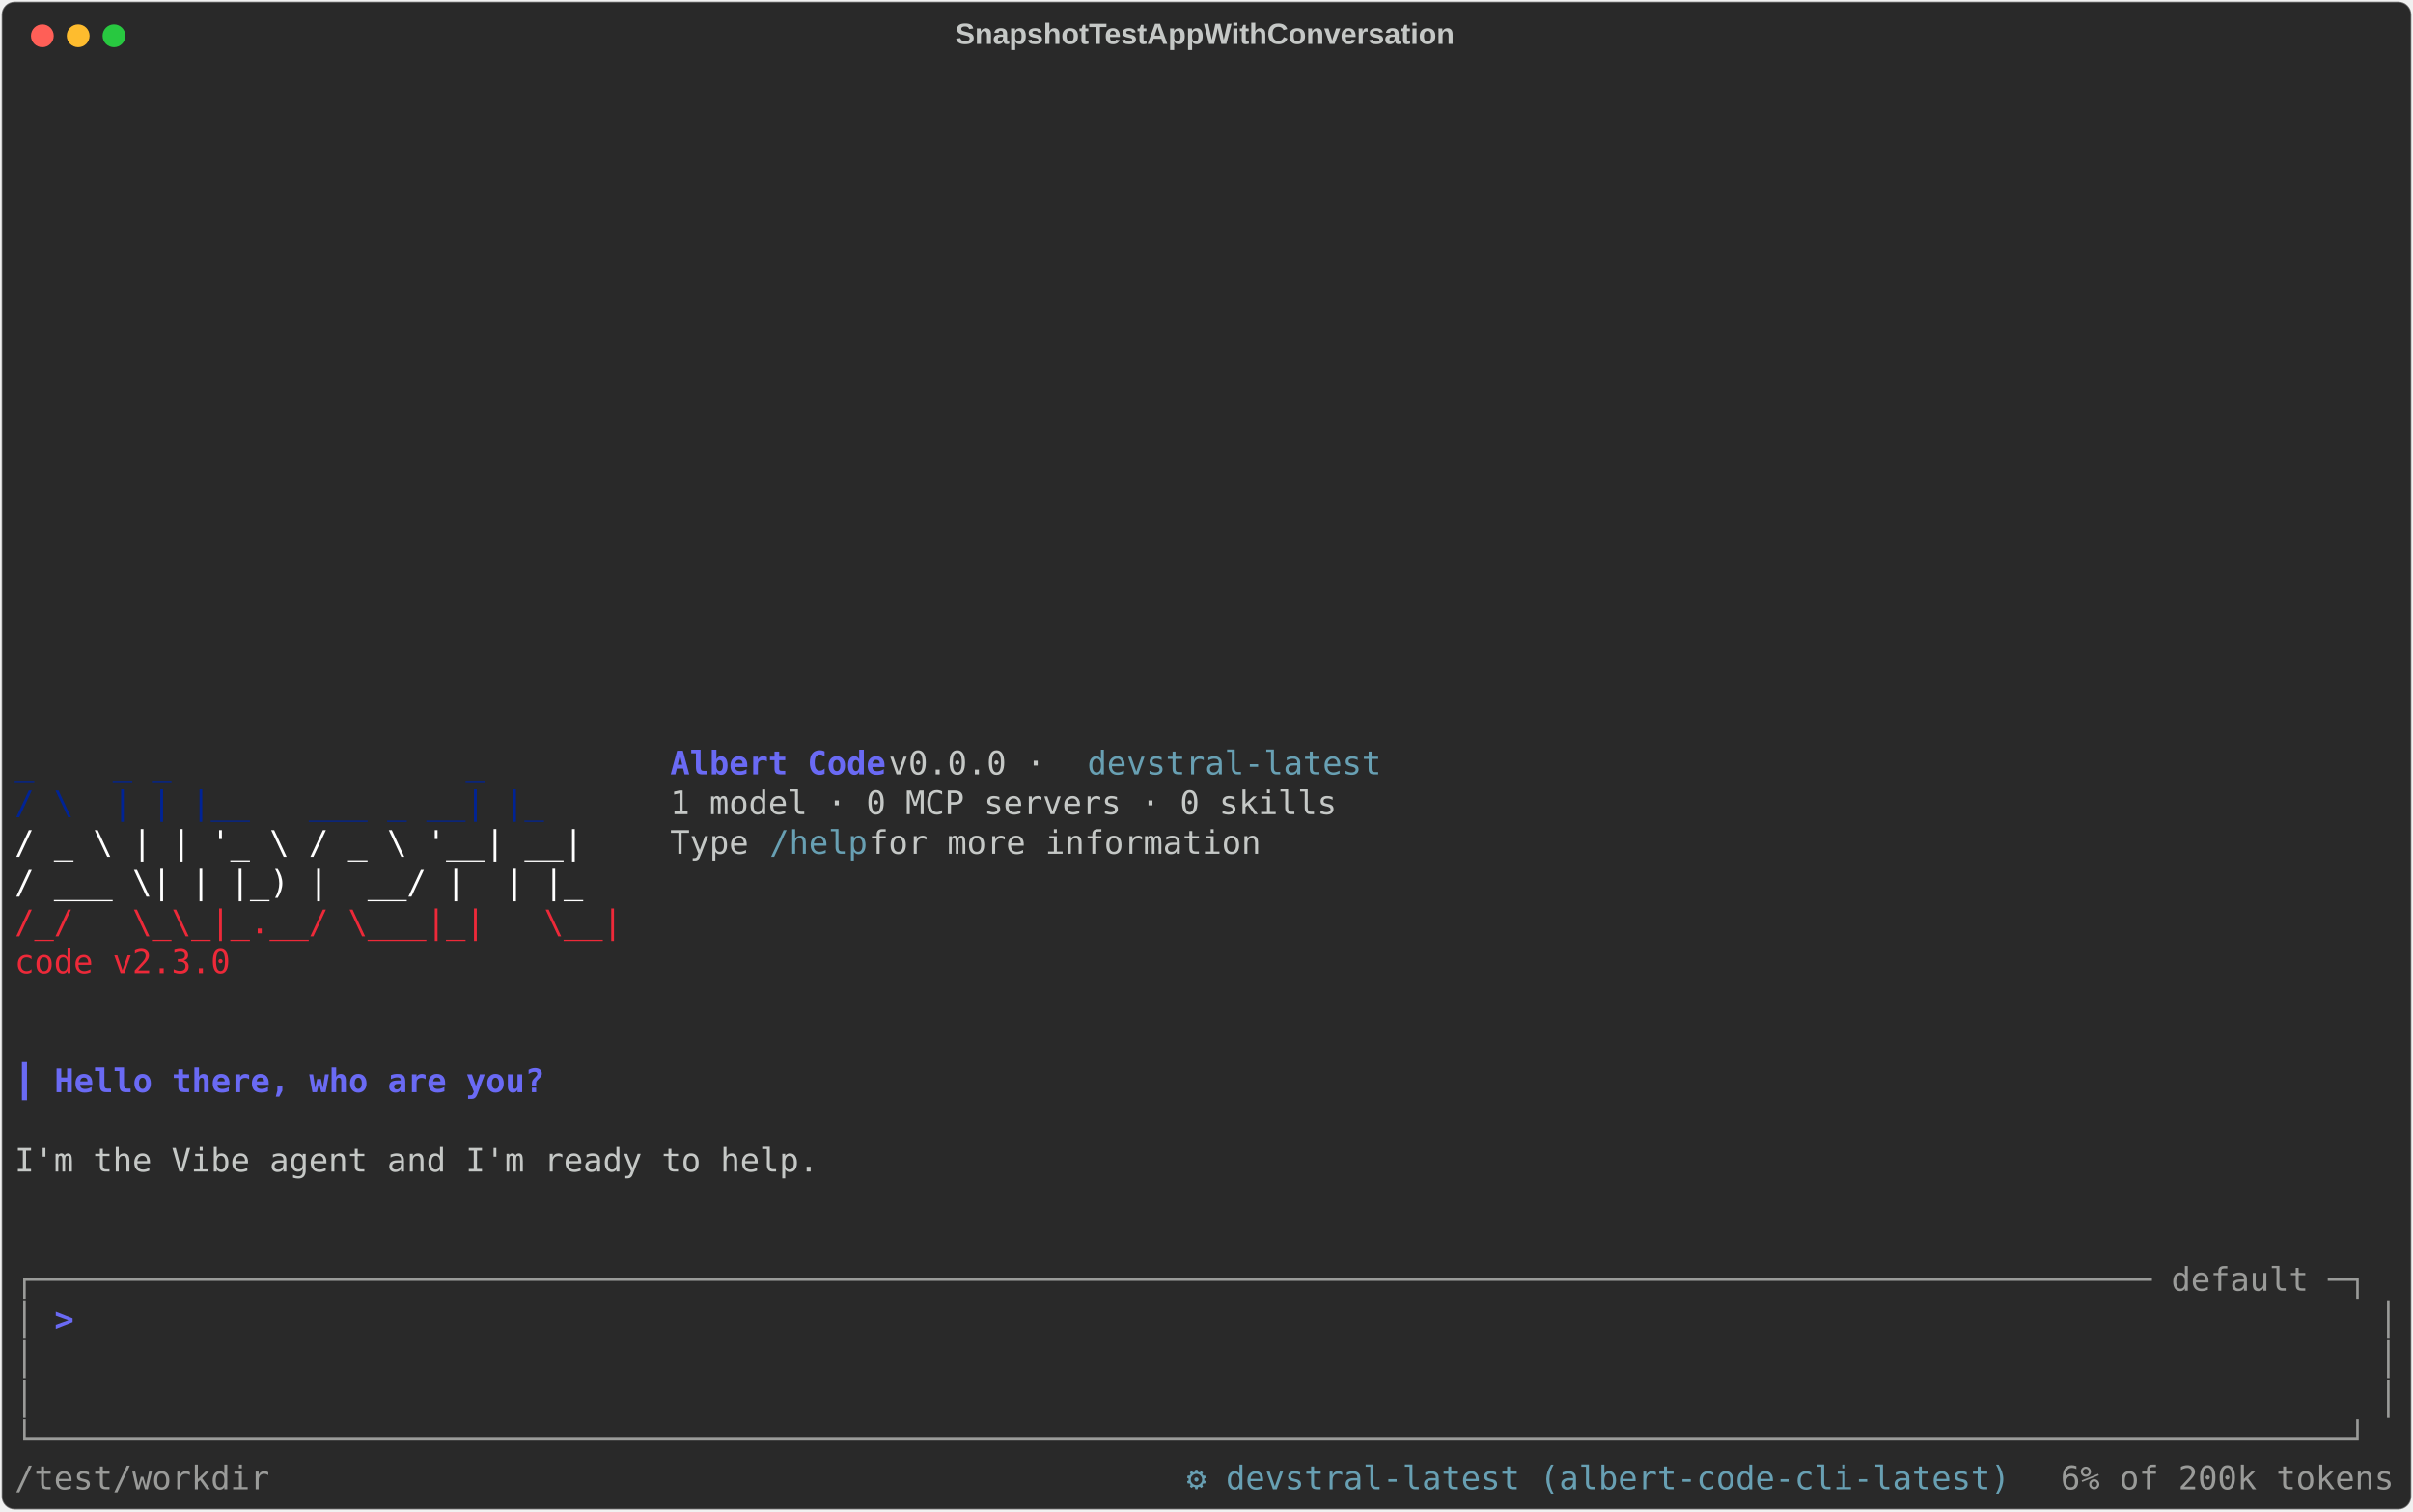
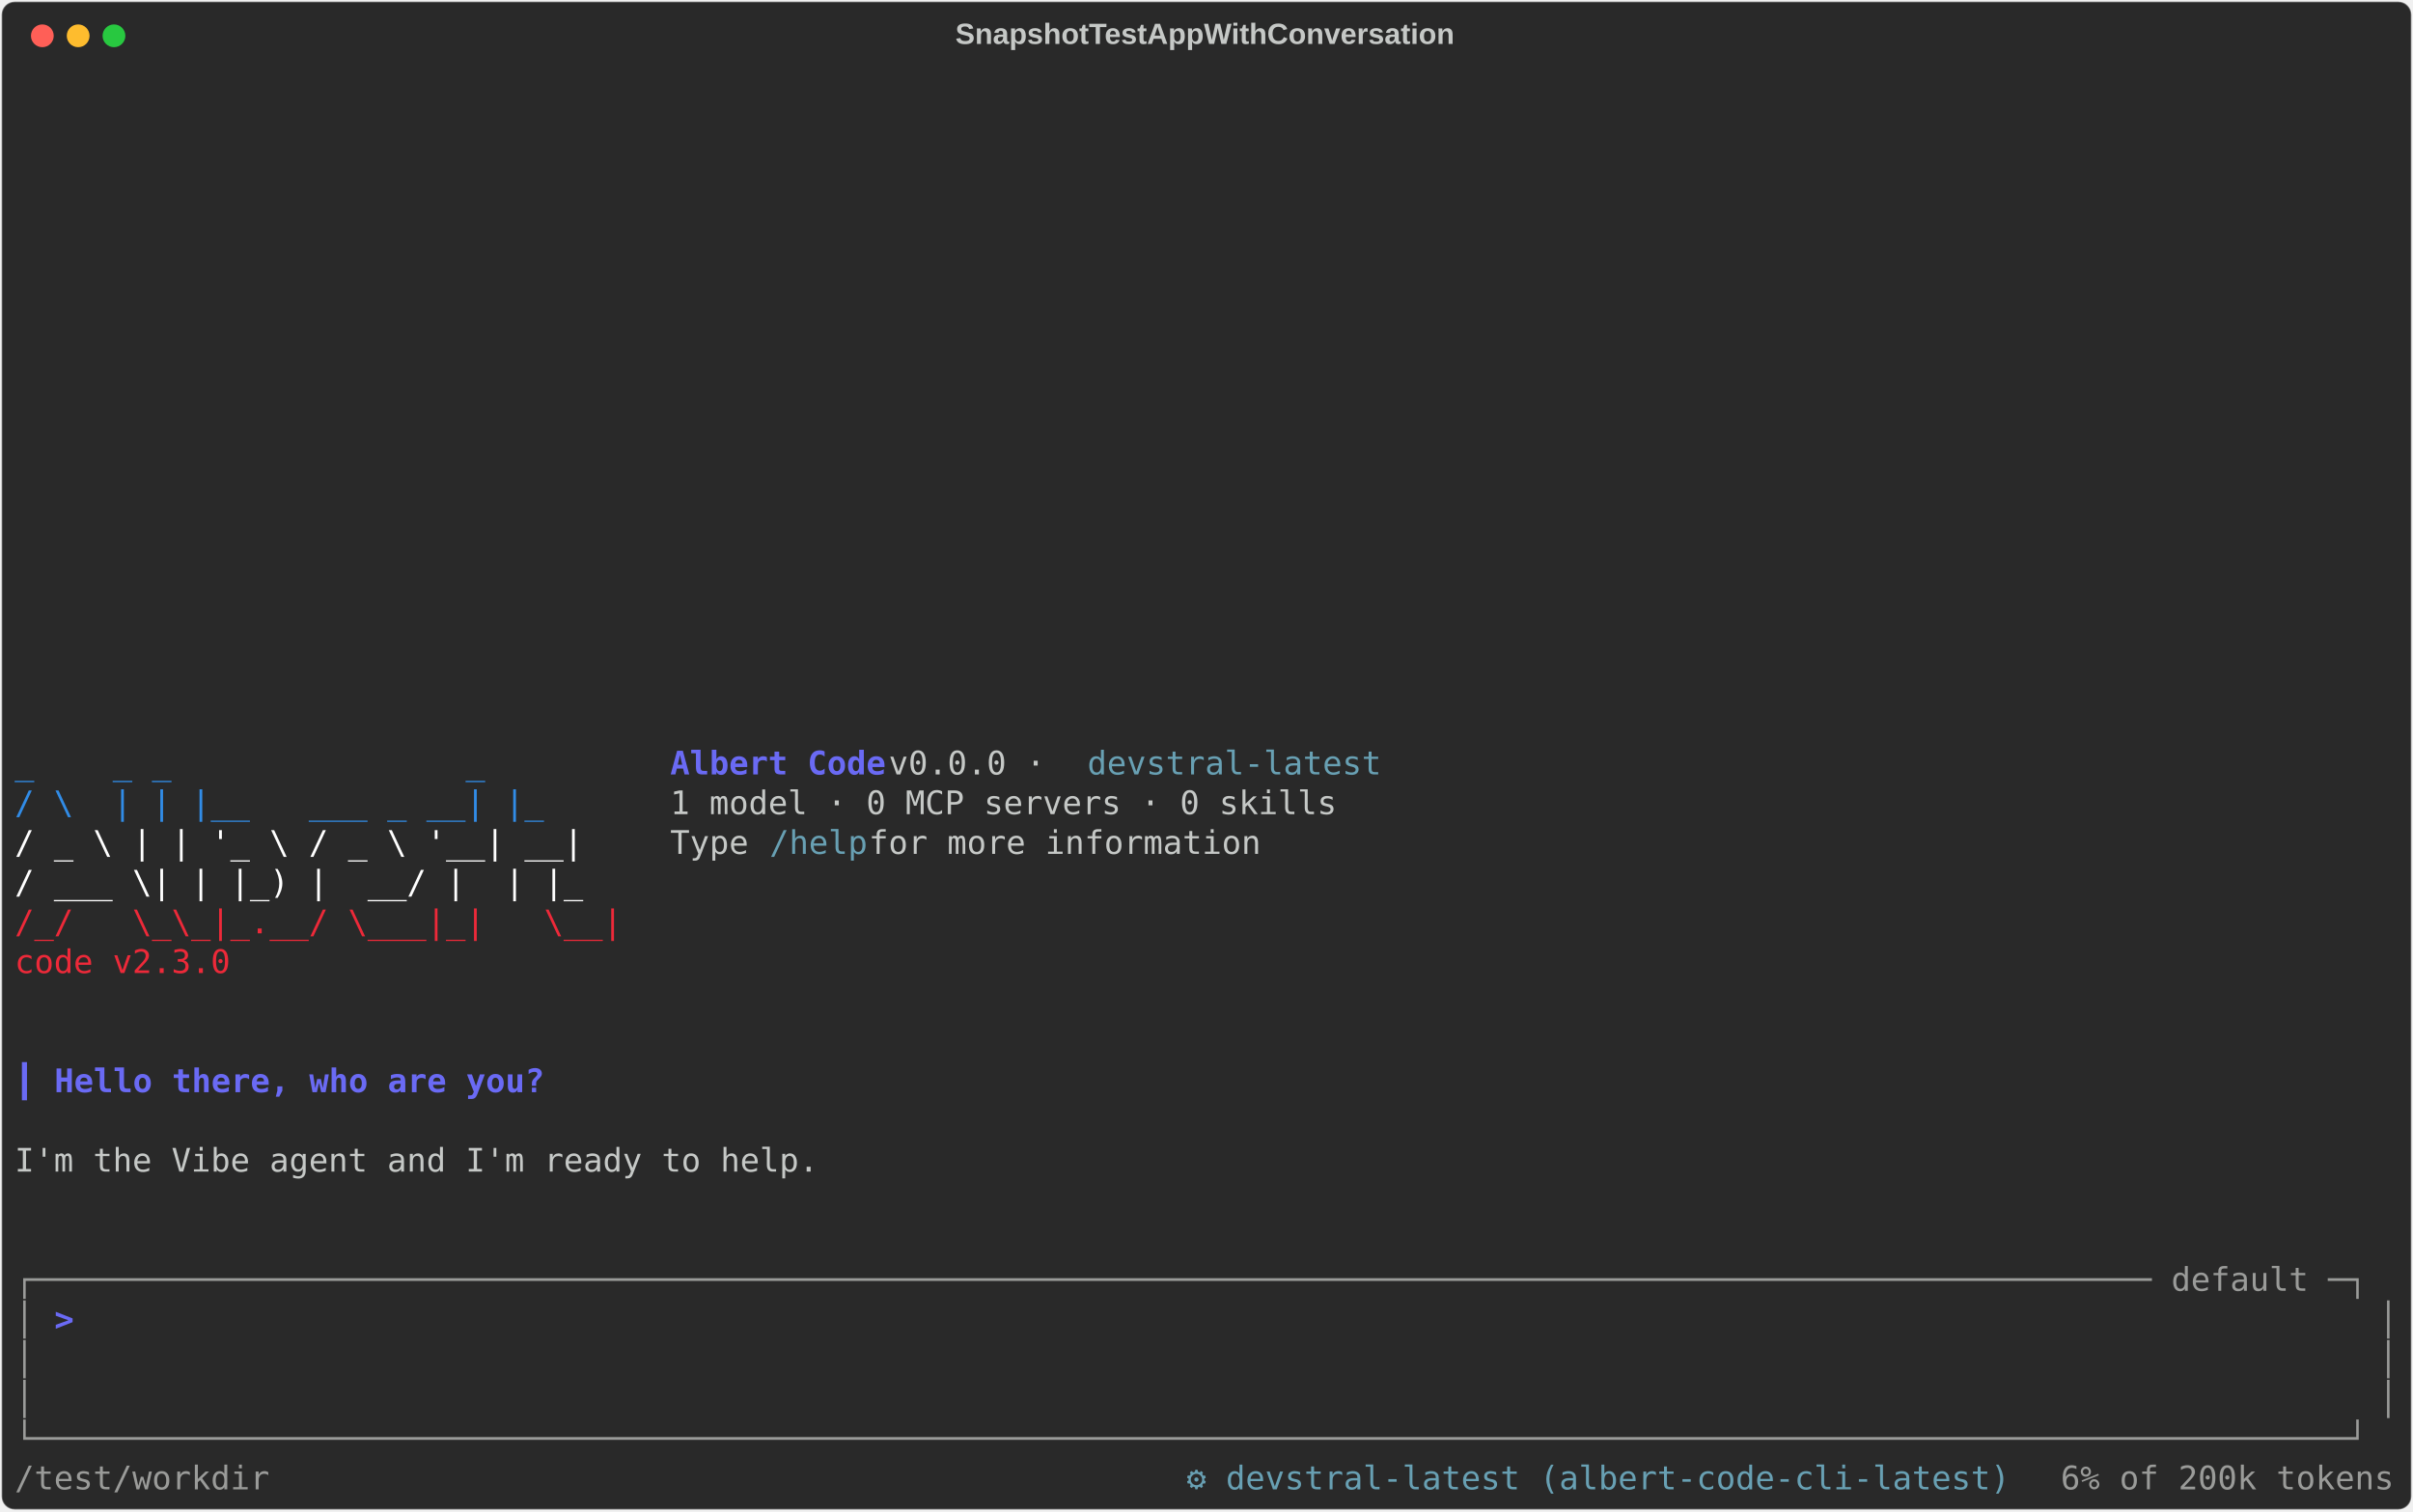
<svg xmlns="http://www.w3.org/2000/svg" class="rich-terminal" viewBox="0 0 1482 928.4">
  <style>

    @font-face {
        font-family: "Fira Code";
        src: local("FiraCode-Regular"),
                url("https://cdnjs.cloudflare.com/ajax/libs/firacode/6.2.0/woff2/FiraCode-Regular.woff2") format("woff2"),
                url("https://cdnjs.cloudflare.com/ajax/libs/firacode/6.2.0/woff/FiraCode-Regular.woff") format("woff");
        font-style: normal;
        font-weight: 400;
    }
    @font-face {
        font-family: "Fira Code";
        src: local("FiraCode-Bold"),
                url("https://cdnjs.cloudflare.com/ajax/libs/firacode/6.2.0/woff2/FiraCode-Bold.woff2") format("woff2"),
                url("https://cdnjs.cloudflare.com/ajax/libs/firacode/6.2.0/woff/FiraCode-Bold.woff") format("woff");
        font-style: bold;
        font-weight: 700;
    }

    .terminal-matrix {
        font-family: Fira Code, monospace;
        font-size: 20px;
        line-height: 24.4px;
        font-variant-east-asian: full-width;
    }

    .terminal-title {
        font-size: 18px;
        font-weight: bold;
        font-family: arial;
    }

    .terminal-r1 { fill: #c5c8c6 }
- .terminal-r2 { fill: #002395 }
+ .terminal-r2 { fill: #318ce7 }
.terminal-r3 { fill: #6a6af4;font-weight: bold }
.terminal-r4 { fill: #68a0b3 }
.terminal-r5 { fill: #ffffff }
.terminal-r6 { fill: #ed2939 }
.terminal-r7 { fill: #6a6af4 }
.terminal-r8 { fill: #9a9b99 }
    </style>
  <defs>
    <clipPath id="terminal-clip-terminal">
      <rect x="0" y="0" width="1463.0" height="877.4" />
    </clipPath>
    <clipPath id="terminal-line-0">
      <rect x="0" y="1.5" width="1464" height="24.65" />
    </clipPath>
    <clipPath id="terminal-line-1">
      <rect x="0" y="25.9" width="1464" height="24.65" />
    </clipPath>
    <clipPath id="terminal-line-2">
      <rect x="0" y="50.3" width="1464" height="24.65" />
    </clipPath>
    <clipPath id="terminal-line-3">
      <rect x="0" y="74.7" width="1464" height="24.65" />
    </clipPath>
    <clipPath id="terminal-line-4">
      <rect x="0" y="99.1" width="1464" height="24.65" />
    </clipPath>
    <clipPath id="terminal-line-5">
      <rect x="0" y="123.5" width="1464" height="24.65" />
    </clipPath>
    <clipPath id="terminal-line-6">
      <rect x="0" y="147.9" width="1464" height="24.65" />
    </clipPath>
    <clipPath id="terminal-line-7">
      <rect x="0" y="172.3" width="1464" height="24.65" />
    </clipPath>
    <clipPath id="terminal-line-8">
      <rect x="0" y="196.7" width="1464" height="24.65" />
    </clipPath>
    <clipPath id="terminal-line-9">
      <rect x="0" y="221.1" width="1464" height="24.65" />
    </clipPath>
    <clipPath id="terminal-line-10">
      <rect x="0" y="245.5" width="1464" height="24.65" />
    </clipPath>
    <clipPath id="terminal-line-11">
      <rect x="0" y="269.9" width="1464" height="24.65" />
    </clipPath>
    <clipPath id="terminal-line-12">
      <rect x="0" y="294.3" width="1464" height="24.65" />
    </clipPath>
    <clipPath id="terminal-line-13">
      <rect x="0" y="318.7" width="1464" height="24.65" />
    </clipPath>
    <clipPath id="terminal-line-14">
      <rect x="0" y="343.1" width="1464" height="24.65" />
    </clipPath>
    <clipPath id="terminal-line-15">
      <rect x="0" y="367.5" width="1464" height="24.65" />
    </clipPath>
    <clipPath id="terminal-line-16">
      <rect x="0" y="391.9" width="1464" height="24.65" />
    </clipPath>
    <clipPath id="terminal-line-17">
      <rect x="0" y="416.3" width="1464" height="24.65" />
    </clipPath>
    <clipPath id="terminal-line-18">
      <rect x="0" y="440.7" width="1464" height="24.65" />
    </clipPath>
    <clipPath id="terminal-line-19">
      <rect x="0" y="465.1" width="1464" height="24.65" />
    </clipPath>
    <clipPath id="terminal-line-20">
      <rect x="0" y="489.5" width="1464" height="24.65" />
    </clipPath>
    <clipPath id="terminal-line-21">
      <rect x="0" y="513.9" width="1464" height="24.65" />
    </clipPath>
    <clipPath id="terminal-line-22">
      <rect x="0" y="538.3" width="1464" height="24.65" />
    </clipPath>
    <clipPath id="terminal-line-23">
      <rect x="0" y="562.7" width="1464" height="24.65" />
    </clipPath>
    <clipPath id="terminal-line-24">
      <rect x="0" y="587.1" width="1464" height="24.65" />
    </clipPath>
    <clipPath id="terminal-line-25">
      <rect x="0" y="611.5" width="1464" height="24.65" />
    </clipPath>
    <clipPath id="terminal-line-26">
      <rect x="0" y="635.9" width="1464" height="24.65" />
    </clipPath>
    <clipPath id="terminal-line-27">
      <rect x="0" y="660.3" width="1464" height="24.65" />
    </clipPath>
    <clipPath id="terminal-line-28">
      <rect x="0" y="684.7" width="1464" height="24.65" />
    </clipPath>
    <clipPath id="terminal-line-29">
      <rect x="0" y="709.1" width="1464" height="24.65" />
    </clipPath>
    <clipPath id="terminal-line-30">
      <rect x="0" y="733.5" width="1464" height="24.65" />
    </clipPath>
    <clipPath id="terminal-line-31">
      <rect x="0" y="757.9" width="1464" height="24.65" />
    </clipPath>
    <clipPath id="terminal-line-32">
      <rect x="0" y="782.3" width="1464" height="24.65" />
    </clipPath>
    <clipPath id="terminal-line-33">
      <rect x="0" y="806.7" width="1464" height="24.65" />
    </clipPath>
    <clipPath id="terminal-line-34">
      <rect x="0" y="831.1" width="1464" height="24.65" />
    </clipPath>
  </defs>
  <rect fill="#292929" stroke="rgba(255,255,255,0.35)" stroke-width="1" x="1" y="1" width="1480" height="926.4" rx="8" />
  <text class="terminal-title" fill="#c5c8c6" text-anchor="middle" x="740" y="27">SnapshotTestAppWithConversation</text>
  <g transform="translate(26,22)">
    <circle cx="0" cy="0" r="7" fill="#ff5f57" />
    <circle cx="22" cy="0" r="7" fill="#febc2e" />
    <circle cx="44" cy="0" r="7" fill="#28c840" />
  </g>
  <g transform="translate(9, 41)" clip-path="url(#terminal-clip-terminal)">
    <g class="terminal-matrix">
      <text class="terminal-r1" x="1464" y="20" textLength="12.2" clip-path="url(#terminal-line-0)">
</text>
      <text class="terminal-r1" x="1464" y="44.4" textLength="12.2" clip-path="url(#terminal-line-1)">
</text>
      <text class="terminal-r1" x="1464" y="68.8" textLength="12.2" clip-path="url(#terminal-line-2)">
</text>
      <text class="terminal-r1" x="1464" y="93.2" textLength="12.2" clip-path="url(#terminal-line-3)">
</text>
      <text class="terminal-r1" x="1464" y="117.6" textLength="12.2" clip-path="url(#terminal-line-4)">
</text>
      <text class="terminal-r1" x="1464" y="142" textLength="12.2" clip-path="url(#terminal-line-5)">
</text>
      <text class="terminal-r1" x="1464" y="166.4" textLength="12.2" clip-path="url(#terminal-line-6)">
</text>
      <text class="terminal-r1" x="1464" y="190.8" textLength="12.2" clip-path="url(#terminal-line-7)">
</text>
      <text class="terminal-r1" x="1464" y="215.2" textLength="12.2" clip-path="url(#terminal-line-8)">
</text>
      <text class="terminal-r1" x="1464" y="239.6" textLength="12.2" clip-path="url(#terminal-line-9)">
</text>
      <text class="terminal-r1" x="1464" y="264" textLength="12.2" clip-path="url(#terminal-line-10)">
</text>
      <text class="terminal-r1" x="1464" y="288.4" textLength="12.2" clip-path="url(#terminal-line-11)">
</text>
      <text class="terminal-r1" x="1464" y="312.8" textLength="12.2" clip-path="url(#terminal-line-12)">
</text>
      <text class="terminal-r1" x="1464" y="337.2" textLength="12.2" clip-path="url(#terminal-line-13)">
</text>
      <text class="terminal-r1" x="1464" y="361.6" textLength="12.2" clip-path="url(#terminal-line-14)">
</text>
      <text class="terminal-r1" x="1464" y="386" textLength="12.2" clip-path="url(#terminal-line-15)">
</text>
      <text class="terminal-r1" x="1464" y="410.4" textLength="12.2" clip-path="url(#terminal-line-16)">
</text>
      <text class="terminal-r2" x="0" y="434.8" textLength="378.2" clip-path="url(#terminal-line-17)">    _    _ _               _   </text>
      <text class="terminal-r3" x="402.6" y="434.8" textLength="134.2" clip-path="url(#terminal-line-17)">Albert Code</text>
      <text class="terminal-r1" x="536.8" y="434.8" textLength="122" clip-path="url(#terminal-line-17)"> v0.0.0 · </text>
      <text class="terminal-r4" x="658.8" y="434.8" textLength="183" clip-path="url(#terminal-line-17)">devstral-latest</text>
      <text class="terminal-r1" x="1464" y="434.8" textLength="12.2" clip-path="url(#terminal-line-17)">
</text>
      <text class="terminal-r2" x="0" y="459.2" textLength="378.2" clip-path="url(#terminal-line-18)">   / \  | | |__   ___ _ __| |_ </text>
      <text class="terminal-r1" x="402.6" y="459.2" textLength="414.8" clip-path="url(#terminal-line-18)">1 model · 0 MCP servers · 0 skills</text>
      <text class="terminal-r1" x="1464" y="459.2" textLength="12.2" clip-path="url(#terminal-line-18)">
</text>
      <text class="terminal-r5" x="0" y="483.6" textLength="378.2" clip-path="url(#terminal-line-19)">  / _ \ | | '_ \ / _ \ '__| __|</text>
      <text class="terminal-r1" x="402.6" y="483.6" textLength="61" clip-path="url(#terminal-line-19)">Type </text>
      <text class="terminal-r4" x="463.6" y="483.6" textLength="61" clip-path="url(#terminal-line-19)">/help</text>
      <text class="terminal-r1" x="524.6" y="483.6" textLength="256.2" clip-path="url(#terminal-line-19)"> for more information</text>
      <text class="terminal-r1" x="1464" y="483.6" textLength="12.2" clip-path="url(#terminal-line-19)">
</text>
      <text class="terminal-r5" x="0" y="508" textLength="378.2" clip-path="url(#terminal-line-20)"> / ___ \| | |_) |  __/ |  | |_ </text>
      <text class="terminal-r1" x="1464" y="508" textLength="12.2" clip-path="url(#terminal-line-20)">
</text>
      <text class="terminal-r6" x="0" y="532.4" textLength="378.2" clip-path="url(#terminal-line-21)">/_/   \_\_|_.__/ \___|_|   \__|</text>
      <text class="terminal-r1" x="1464" y="532.4" textLength="12.2" clip-path="url(#terminal-line-21)">
</text>
      <text class="terminal-r6" x="0" y="556.8" textLength="353.8" clip-path="url(#terminal-line-22)">                  code v2.3.0</text>
      <text class="terminal-r1" x="1464" y="556.8" textLength="12.2" clip-path="url(#terminal-line-22)">
</text>
      <text class="terminal-r1" x="1464" y="581.2" textLength="12.2" clip-path="url(#terminal-line-23)">
</text>
      <text class="terminal-r1" x="1464" y="605.6" textLength="12.2" clip-path="url(#terminal-line-24)">
</text>
      <text class="terminal-r7" x="0" y="630" textLength="12.2" clip-path="url(#terminal-line-25)">┃</text>
      <text class="terminal-r3" x="24.4" y="630" textLength="305" clip-path="url(#terminal-line-25)">Hello there, who are you?</text>
      <text class="terminal-r1" x="1464" y="630" textLength="12.2" clip-path="url(#terminal-line-25)">
</text>
      <text class="terminal-r1" x="1464" y="654.4" textLength="12.2" clip-path="url(#terminal-line-26)">
</text>
      <text class="terminal-r1" x="0" y="678.8" textLength="500.2" clip-path="url(#terminal-line-27)">I'm the Vibe agent and I'm ready to help.</text>
      <text class="terminal-r1" x="1464" y="678.8" textLength="12.2" clip-path="url(#terminal-line-27)">
</text>
      <text class="terminal-r1" x="1464" y="703.2" textLength="12.2" clip-path="url(#terminal-line-28)">
</text>
      <text class="terminal-r1" x="1464" y="727.6" textLength="12.2" clip-path="url(#terminal-line-29)">
</text>
      <text class="terminal-r8" x="0" y="752" textLength="1464" clip-path="url(#terminal-line-30)">┌──────────────────────────────────────────────────────────────────────────────────────────────────────────── default ─┐</text>
      <text class="terminal-r1" x="1464" y="752" textLength="12.2" clip-path="url(#terminal-line-30)">
</text>
      <text class="terminal-r8" x="0" y="776.4" textLength="12.2" clip-path="url(#terminal-line-31)">│</text>
      <text class="terminal-r3" x="24.4" y="776.4" textLength="12.2" clip-path="url(#terminal-line-31)">&gt;</text>
      <text class="terminal-r8" x="1451.8" y="776.4" textLength="12.2" clip-path="url(#terminal-line-31)">│</text>
      <text class="terminal-r1" x="1464" y="776.4" textLength="12.2" clip-path="url(#terminal-line-31)">
</text>
      <text class="terminal-r8" x="0" y="800.8" textLength="12.2" clip-path="url(#terminal-line-32)">│</text>
      <text class="terminal-r8" x="1451.8" y="800.8" textLength="12.2" clip-path="url(#terminal-line-32)">│</text>
      <text class="terminal-r1" x="1464" y="800.8" textLength="12.2" clip-path="url(#terminal-line-32)">
</text>
      <text class="terminal-r8" x="0" y="825.2" textLength="12.2" clip-path="url(#terminal-line-33)">│</text>
      <text class="terminal-r8" x="1451.8" y="825.2" textLength="12.2" clip-path="url(#terminal-line-33)">│</text>
      <text class="terminal-r1" x="1464" y="825.2" textLength="12.2" clip-path="url(#terminal-line-33)">
</text>
      <text class="terminal-r8" x="0" y="849.6" textLength="1464" clip-path="url(#terminal-line-34)">└──────────────────────────────────────────────────────────────────────────────────────────────────────────────────────┘</text>
      <text class="terminal-r1" x="1464" y="849.6" textLength="12.2" clip-path="url(#terminal-line-34)">
</text>
      <text class="terminal-r8" x="0" y="874" textLength="158.6" clip-path="url(#terminal-line-35)">/test/workdir</text>
      <text class="terminal-r4" x="719.8" y="874" textLength="512.4" clip-path="url(#terminal-line-35)">⚙ devstral-latest (albert-code-cli-latest)</text>
      <text class="terminal-r8" x="1256.6" y="874" textLength="207.4" clip-path="url(#terminal-line-35)">6% of 200k tokens</text>
    </g>
  </g>
</svg>
